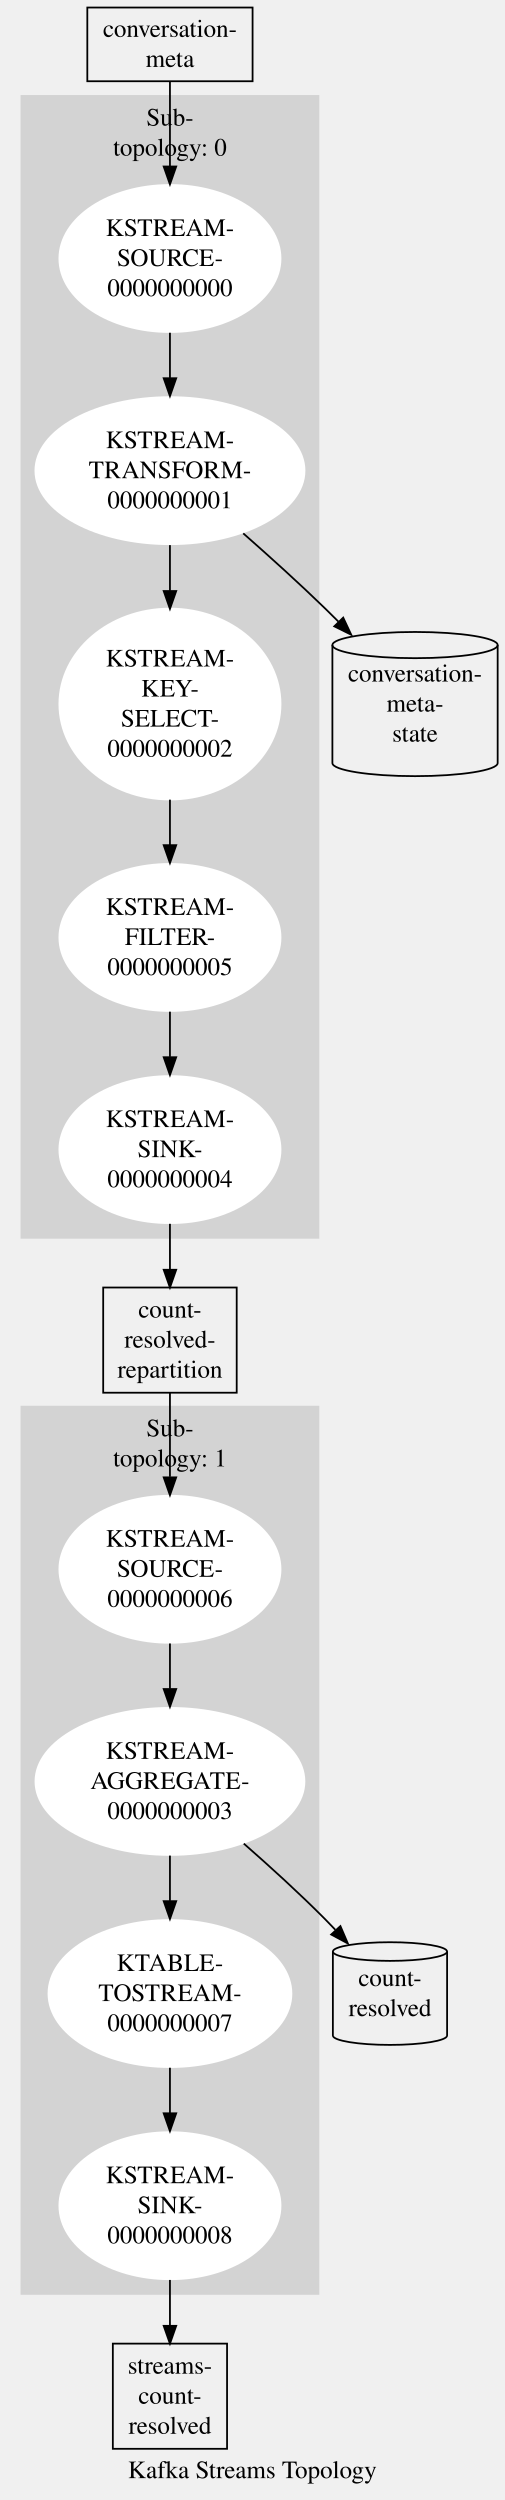
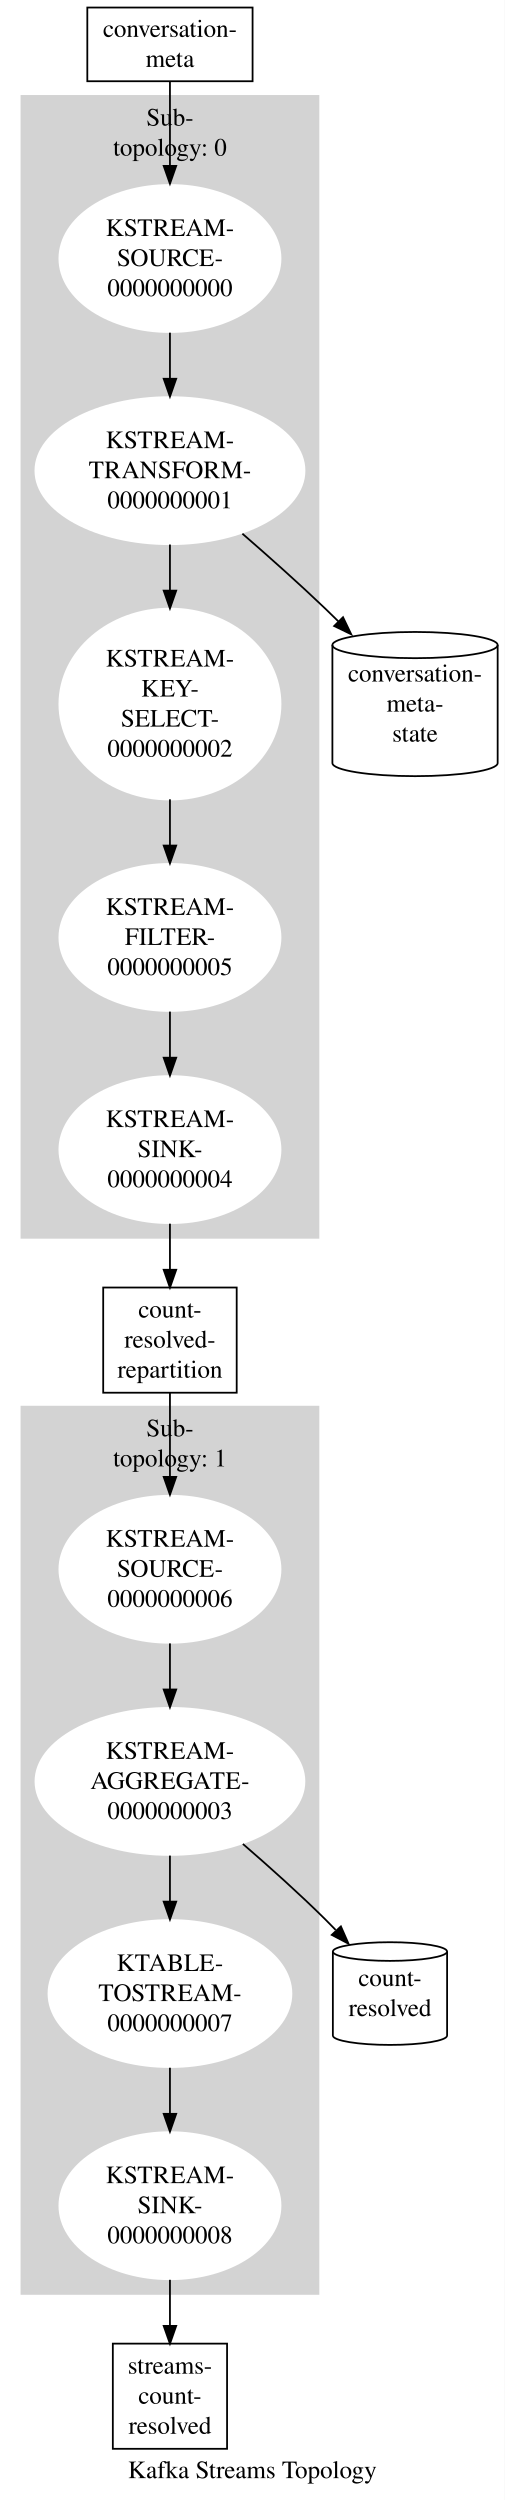
- <svg xmlns="http://www.w3.org/2000/svg" width="282pt" height="1397pt" viewBox="0.0 0.0 282.1 1397.47">
-   <g transform="scale(1 1) rotate(0) translate(4 1393.469)">
-     <text text-anchor="middle" x="137.048" y="-8.2" font-family="Times,serif" font-size="14.0" fill="#000000">Kafka Streams Topology</text>
-     <polygon fill="#d3d3d3" stroke="#d3d3d3" stroke-width="1.0" points="8,-701.56 8,-1339.869 174,-1339.869 174,-701.56 8,-701.56" />
-     <text text-anchor="middle" x="91.0" y="-1323.269" font-family="Times,serif" font-size="14.0" fill="#000000">Sub-</text>
-     <text text-anchor="middle" x="91.0" y="-1306.469" font-family="Times,serif" font-size="14.0" fill="#000000">topology: 0</text>
-     <polygon fill="#d3d3d3" stroke="#d3d3d3" stroke-width="1.0" points="8,-111.2 8,-607.16 174,-607.16 174,-111.2 8,-111.2" />
-     <text text-anchor="middle" x="91.0" y="-590.56" font-family="Times,serif" font-size="14.0" fill="#000000">Sub-</text>
-     <text text-anchor="middle" x="91.0" y="-573.76" font-family="Times,serif" font-size="14.0" fill="#000000">topology: 1</text>
-     <ellipse fill="#ffffff" stroke="#ffffff" stroke-width="1.0" cx="91.0" cy="-1248.974" rx="61.804" ry="41.091" />
-     <text text-anchor="middle" x="91.0" y="-1261.574" font-family="Times,serif" font-size="14.0" fill="#000000">KSTREAM-</text>
-     <text text-anchor="middle" x="91.0" y="-1244.774" font-family="Times,serif" font-size="14.0" fill="#000000">SOURCE-</text>
-     <text text-anchor="middle" x="91.0" y="-1227.974" font-family="Times,serif" font-size="14.0" fill="#000000">0000000000</text>
-     <ellipse fill="#ffffff" stroke="#ffffff" stroke-width="1.0" cx="91.0" cy="-1130.384" rx="75.212" ry="41.091" />
-     <text text-anchor="middle" x="91.0" y="-1142.984" font-family="Times,serif" font-size="14.0" fill="#000000">KSTREAM-</text>
-     <text text-anchor="middle" x="91.0" y="-1126.184" font-family="Times,serif" font-size="14.0" fill="#000000">TRANSFORM-</text>
-     <text text-anchor="middle" x="91.0" y="-1109.384" font-family="Times,serif" font-size="14.0" fill="#000000">0000000001</text>
-     <path fill="none" stroke="#000000" stroke-width="1.0" d="M91,-1207.497C91,-1199.33 91,-1190.665 91,-1182.207" />
-     <polygon fill="#000000" stroke="#000000" stroke-width="1.0" points="94.5,-1182.038 91,-1172.038 87.5,-1182.039 94.5,-1182.038" />
-     <ellipse fill="#ffffff" stroke="#ffffff" stroke-width="1.0" cx="91.0" cy="-999.915" rx="61.804" ry="53.349" />
-     <text text-anchor="middle" x="91.0" y="-1020.915" font-family="Times,serif" font-size="14.0" fill="#000000">KSTREAM-</text>
-     <text text-anchor="middle" x="91.0" y="-1004.115" font-family="Times,serif" font-size="14.0" fill="#000000">KEY-</text>
-     <text text-anchor="middle" x="91.0" y="-987.315" font-family="Times,serif" font-size="14.0" fill="#000000">SELECT-</text>
-     <text text-anchor="middle" x="91.0" y="-970.515" font-family="Times,serif" font-size="14.0" fill="#000000">0000000002</text>
-     <path fill="none" stroke="#000000" stroke-width="1.0" d="M91,-1088.744C91,-1080.597 91,-1071.882 91,-1063.213" />
-     <polygon fill="#000000" stroke="#000000" stroke-width="1.0" points="94.5,-1063.093 91,-1053.093 87.5,-1063.093 94.5,-1063.093" />
-     <path fill="none" stroke="#000000" stroke-width="1.0" d="M274.191,-1032.888C274.191,-1036.931 253.488,-1040.215 228,-1040.215 202.512,-1040.215 181.809,-1036.931 181.809,-1032.888 181.809,-1032.888 181.809,-966.942 181.809,-966.942 181.809,-962.899 202.512,-959.614 228,-959.614 253.488,-959.614 274.191,-962.899 274.191,-966.942 274.191,-966.942 274.191,-1032.888 274.191,-1032.888" />
-     <path fill="none" stroke="#000000" stroke-width="1.0" d="M274.191,-1032.888C274.191,-1028.845 253.488,-1025.561 228,-1025.561 202.512,-1025.561 181.809,-1028.845 181.809,-1032.888" />
-     <text text-anchor="middle" x="228.0" y="-1012.515" font-family="Times,serif" font-size="14.0" fill="#000000">conversation-</text>
-     <text text-anchor="middle" x="228.0" y="-995.715" font-family="Times,serif" font-size="14.0" fill="#000000">meta-</text>
-     <text text-anchor="middle" x="228.0" y="-978.915" font-family="Times,serif" font-size="14.0" fill="#000000">state</text>
-     <path fill="none" stroke="#000000" stroke-width="1.0" d="M131.968,-1095.333C146.74,-1082.345 163.368,-1067.313 178,-1053.089 180.362,-1050.793 182.761,-1048.414 185.163,-1045.994" />
-     <polygon fill="#000000" stroke="#000000" stroke-width="1.0" points="187.859,-1048.244 192.352,-1038.649 182.856,-1043.348 187.859,-1048.244" />
-     <ellipse fill="#ffffff" stroke="#ffffff" stroke-width="1.0" cx="91.0" cy="-869.445" rx="61.804" ry="41.091" />
-     <text text-anchor="middle" x="91.0" y="-882.045" font-family="Times,serif" font-size="14.0" fill="#000000">KSTREAM-</text>
-     <text text-anchor="middle" x="91.0" y="-865.245" font-family="Times,serif" font-size="14.0" fill="#000000">FILTER-</text>
-     <text text-anchor="middle" x="91.0" y="-848.445" font-family="Times,serif" font-size="14.0" fill="#000000">0000000005</text>
-     <path fill="none" stroke="#000000" stroke-width="1.0" d="M91,-946.471C91,-938.066 91,-929.391 91,-921.029" />
-     <polygon fill="#000000" stroke="#000000" stroke-width="1.0" points="94.5,-921.024 91,-911.024 87.5,-921.024 94.5,-921.024" />
-     <ellipse fill="#ffffff" stroke="#ffffff" stroke-width="1.0" cx="91.0" cy="-750.855" rx="61.804" ry="41.091" />
-     <text text-anchor="middle" x="91.0" y="-763.455" font-family="Times,serif" font-size="14.0" fill="#000000">KSTREAM-</text>
-     <text text-anchor="middle" x="91.0" y="-746.655" font-family="Times,serif" font-size="14.0" fill="#000000">SINK-</text>
-     <text text-anchor="middle" x="91.0" y="-729.855" font-family="Times,serif" font-size="14.0" fill="#000000">0000000004</text>
-     <path fill="none" stroke="#000000" stroke-width="1.0" d="M91,-827.968C91,-819.801 91,-811.136 91,-802.678" />
-     <polygon fill="#000000" stroke="#000000" stroke-width="1.0" points="94.5,-802.509 91,-792.509 87.5,-802.509 94.5,-802.509" />
-     <polygon fill="none" stroke="#000000" stroke-width="1.0" points="128.314,-673.762 53.687,-673.762 53.687,-614.959 128.314,-614.959 128.314,-673.762" />
-     <text text-anchor="middle" x="91.0" y="-656.96" font-family="Times,serif" font-size="14.0" fill="#000000">count-</text>
-     <text text-anchor="middle" x="91.0" y="-640.16" font-family="Times,serif" font-size="14.0" fill="#000000">resolved-</text>
-     <text text-anchor="middle" x="91.0" y="-623.36" font-family="Times,serif" font-size="14.0" fill="#000000">repartition</text>
-     <path fill="none" stroke="#000000" stroke-width="1.0" d="M91,-709.377C91,-701 91,-692.213 91,-683.905" />
-     <polygon fill="#000000" stroke="#000000" stroke-width="1.0" points="94.5,-683.703 91,-673.703 87.5,-683.703 94.5,-683.703" />
-     <ellipse fill="#ffffff" stroke="#ffffff" stroke-width="1.0" cx="91.0" cy="-516.265" rx="61.804" ry="41.091" />
-     <text text-anchor="middle" x="91.0" y="-528.865" font-family="Times,serif" font-size="14.0" fill="#000000">KSTREAM-</text>
-     <text text-anchor="middle" x="91.0" y="-512.065" font-family="Times,serif" font-size="14.0" fill="#000000">SOURCE-</text>
-     <text text-anchor="middle" x="91.0" y="-495.265" font-family="Times,serif" font-size="14.0" fill="#000000">0000000006</text>
-     <ellipse fill="#ffffff" stroke="#ffffff" stroke-width="1.0" cx="91.0" cy="-397.675" rx="75.173" ry="41.091" />
-     <text text-anchor="middle" x="91.0" y="-410.275" font-family="Times,serif" font-size="14.0" fill="#000000">KSTREAM-</text>
-     <text text-anchor="middle" x="91.0" y="-393.475" font-family="Times,serif" font-size="14.0" fill="#000000">AGGREGATE-</text>
-     <text text-anchor="middle" x="91.0" y="-376.675" font-family="Times,serif" font-size="14.0" fill="#000000">0000000003</text>
-     <path fill="none" stroke="#000000" stroke-width="1.0" d="M91,-474.788C91,-466.621 91,-457.956 91,-449.497" />
-     <polygon fill="#000000" stroke="#000000" stroke-width="1.0" points="94.5,-449.329 91,-439.329 87.5,-449.329 94.5,-449.329" />
-     <ellipse fill="#ffffff" stroke="#ffffff" stroke-width="1.0" cx="91.0" cy="-279.085" rx="67.9" ry="41.091" />
-     <text text-anchor="middle" x="91.0" y="-291.685" font-family="Times,serif" font-size="14.0" fill="#000000">KTABLE-</text>
-     <text text-anchor="middle" x="91.0" y="-274.885" font-family="Times,serif" font-size="14.0" fill="#000000">TOSTREAM-</text>
-     <text text-anchor="middle" x="91.0" y="-258.085" font-family="Times,serif" font-size="14.0" fill="#000000">0000000007</text>
-     <path fill="none" stroke="#000000" stroke-width="1.0" d="M91,-356.198C91,-348.031 91,-339.366 91,-330.907" />
-     <polygon fill="#000000" stroke="#000000" stroke-width="1.0" points="94.5,-330.739 91,-320.739 87.5,-330.739 94.5,-330.739" />
-     <path fill="none" stroke="#000000" stroke-width="1.0" d="M245.926,-302.567C245.926,-305.447 231.617,-307.786 214,-307.786 196.383,-307.786 182.074,-305.447 182.074,-302.567 182.074,-302.567 182.074,-255.603 182.074,-255.603 182.074,-252.724 196.383,-250.385 214,-250.385 231.617,-250.385 245.926,-252.724 245.926,-255.603 245.926,-255.603 245.926,-302.567 245.926,-302.567" />
-     <path fill="none" stroke="#000000" stroke-width="1.0" d="M245.926,-302.567C245.926,-299.688 231.617,-297.349 214,-297.349 196.383,-297.349 182.074,-299.688 182.074,-302.567" />
-     <text text-anchor="middle" x="214.0" y="-283.285" font-family="Times,serif" font-size="14.0" fill="#000000">count-</text>
-     <text text-anchor="middle" x="214.0" y="-266.485" font-family="Times,serif" font-size="14.0" fill="#000000">resolved</text>
-     <path fill="none" stroke="#000000" stroke-width="1.0" d="M132.265,-362.924C147.067,-349.966 163.638,-334.877 178,-320.38 179.816,-318.547 181.651,-316.639 183.481,-314.693" />
-     <polygon fill="#000000" stroke="#000000" stroke-width="1.0" points="186.289,-316.808 190.462,-307.07 181.127,-312.08 186.289,-316.808" />
-     <ellipse fill="#ffffff" stroke="#ffffff" stroke-width="1.0" cx="91.0" cy="-160.495" rx="61.804" ry="41.091" />
-     <text text-anchor="middle" x="91.0" y="-173.095" font-family="Times,serif" font-size="14.0" fill="#000000">KSTREAM-</text>
-     <text text-anchor="middle" x="91.0" y="-156.295" font-family="Times,serif" font-size="14.0" fill="#000000">SINK-</text>
-     <text text-anchor="middle" x="91.0" y="-139.495" font-family="Times,serif" font-size="14.0" fill="#000000">0000000008</text>
-     <path fill="none" stroke="#000000" stroke-width="1.0" d="M91,-237.608C91,-229.44 91,-220.776 91,-212.317" />
-     <polygon fill="#000000" stroke="#000000" stroke-width="1.0" points="94.5,-212.149 91,-202.149 87.5,-212.149 94.5,-212.149" />
-     <polygon fill="none" stroke="#000000" stroke-width="1.0" points="122.926,-83.401 59.074,-83.401 59.074,-24.599 122.926,-24.599 122.926,-83.401" />
-     <text text-anchor="middle" x="91.0" y="-66.6" font-family="Times,serif" font-size="14.0" fill="#000000">streams-</text>
-     <text text-anchor="middle" x="91.0" y="-49.8" font-family="Times,serif" font-size="14.0" fill="#000000">count-</text>
-     <text text-anchor="middle" x="91.0" y="-33.0" font-family="Times,serif" font-size="14.0" fill="#000000">resolved</text>
-     <path fill="none" stroke="#000000" stroke-width="1.0" d="M91,-119.016C91,-110.639 91,-101.853 91,-93.544" />
-     <polygon fill="#000000" stroke="#000000" stroke-width="1.0" points="94.5,-93.342 91,-83.343 87.5,-93.343 94.5,-93.342" />
-     <polygon fill="none" stroke="#000000" stroke-width="1.0" points="137.191,-1389.271 44.809,-1389.271 44.809,-1348.068 137.191,-1348.068 137.191,-1389.271" />
-     <text text-anchor="middle" x="91.0" y="-1372.869" font-family="Times,serif" font-size="14.0" fill="#000000">conversation-</text>
-     <text text-anchor="middle" x="91.0" y="-1356.069" font-family="Times,serif" font-size="14.0" fill="#000000">meta</text>
-     <path fill="none" stroke="#000000" stroke-width="1.0" d="M91,-1347.82C91,-1334.73 91,-1317.231 91,-1300.596" />
-     <polygon fill="#000000" stroke="#000000" stroke-width="1.0" points="94.5,-1300.397 91,-1290.397 87.5,-1300.397 94.5,-1300.397" />
-     <path fill="none" stroke="#000000" stroke-width="1.0" d="M91,-614.973C91,-601.037 91,-583.968 91,-567.967" />
-     <polygon fill="#000000" stroke="#000000" stroke-width="1.0" points="94.5,-567.651 91,-557.651 87.5,-567.651 94.5,-567.651" />
+ <svg xmlns="http://www.w3.org/2000/svg" width="282px" height="1397px" viewBox="0.00 0.00 282.10 1397.47">
+   <g id="graph0" class="graph" transform="scale(1.0 1.0) rotate(0.0) translate(4.0 1393.47)">
+     <polygon fill="white" stroke="transparent" points="-4,4 -4,-1393.47 278.1,-1393.47 278.1,4 -4,4" />
+     <text text-anchor="middle" x="137.05" y="-8.2" font-family="Times,serif" font-size="14.00">Kafka Streams Topology</text>
+     <g id="clust1" class="cluster">
+       <polygon fill="lightgrey" stroke="lightgrey" points="8,-701.56 8,-1339.87 174,-1339.87 174,-701.56 8,-701.56" />
+       <text text-anchor="middle" x="91" y="-1323.27" font-family="Times,serif" font-size="14.00">Sub-</text>
+       <text text-anchor="middle" x="91" y="-1306.47" font-family="Times,serif" font-size="14.00">topology: 0</text>
+     </g>
+     <g id="clust2" class="cluster">
+       <polygon fill="lightgrey" stroke="lightgrey" points="8,-111.2 8,-607.16 174,-607.16 174,-111.2 8,-111.2" />
+       <text text-anchor="middle" x="91" y="-590.56" font-family="Times,serif" font-size="14.00">Sub-</text>
+       <text text-anchor="middle" x="91" y="-573.76" font-family="Times,serif" font-size="14.00">topology: 1</text>
+     </g>
+     <g id="node1" class="node">
+       <polygon fill="none" stroke="black" points="137.19,-1389.27 44.81,-1389.27 44.81,-1348.07 137.19,-1348.07 137.19,-1389.27" />
+       <text text-anchor="middle" x="91" y="-1372.87" font-family="Times,serif" font-size="14.00">conversation-</text>
+       <text text-anchor="middle" x="91" y="-1356.07" font-family="Times,serif" font-size="14.00">meta</text>
+     </g>
+     <g id="node6" class="node">
+       <ellipse fill="white" stroke="white" cx="91" cy="-1248.97" rx="61.8" ry="41.09" />
+       <text text-anchor="middle" x="91" y="-1261.57" font-family="Times,serif" font-size="14.00">KSTREAM-</text>
+       <text text-anchor="middle" x="91" y="-1244.77" font-family="Times,serif" font-size="14.00">SOURCE-</text>
+       <text text-anchor="middle" x="91" y="-1227.97" font-family="Times,serif" font-size="14.00">0000000000</text>
+     </g>
+     <g id="edge8" class="edge">
+       <path fill="none" stroke="black" d="M91,-1347.97C91,-1335.07 91,-1317.58 91,-1300.95" />
+       <polygon fill="black" stroke="black" points="94.5,-1300.75 91,-1290.75 87.5,-1300.75 94.5,-1300.75" />
+     </g>
+     <g id="node2" class="node">
+       <path fill="none" stroke="black" d="M274.19,-1032.89C274.19,-1036.93 253.49,-1040.22 228,-1040.22 202.51,-1040.22 181.81,-1036.93 181.81,-1032.89 181.81,-1032.89 181.81,-966.94 181.81,-966.94 181.81,-962.9 202.51,-959.61 228,-959.61 253.49,-959.61 274.19,-962.9 274.19,-966.94 274.19,-966.94 274.19,-1032.89 274.19,-1032.89" />
+       <path fill="none" stroke="black" d="M274.19,-1032.89C274.19,-1028.84 253.49,-1025.56 228,-1025.56 202.51,-1025.56 181.81,-1028.84 181.81,-1032.89" />
+       <text text-anchor="middle" x="228" y="-1012.51" font-family="Times,serif" font-size="14.00">conversation-</text>
+       <text text-anchor="middle" x="228" y="-995.71" font-family="Times,serif" font-size="14.00">meta-</text>
+       <text text-anchor="middle" x="228" y="-978.91" font-family="Times,serif" font-size="14.00">state</text>
+     </g>
+     <g id="node3" class="node">
+       <polygon fill="none" stroke="black" points="128.31,-673.76 53.69,-673.76 53.69,-614.96 128.31,-614.96 128.31,-673.76" />
+       <text text-anchor="middle" x="91" y="-656.96" font-family="Times,serif" font-size="14.00">count-</text>
+       <text text-anchor="middle" x="91" y="-640.16" font-family="Times,serif" font-size="14.00">resolved-</text>
+       <text text-anchor="middle" x="91" y="-623.36" font-family="Times,serif" font-size="14.00">repartition</text>
+     </g>
+     <g id="node11" class="node">
+       <ellipse fill="white" stroke="white" cx="91" cy="-516.27" rx="61.8" ry="41.09" />
+       <text text-anchor="middle" x="91" y="-528.87" font-family="Times,serif" font-size="14.00">KSTREAM-</text>
+       <text text-anchor="middle" x="91" y="-512.07" font-family="Times,serif" font-size="14.00">SOURCE-</text>
+       <text text-anchor="middle" x="91" y="-495.27" font-family="Times,serif" font-size="14.00">0000000006</text>
+     </g>
+     <g id="edge11" class="edge">
+       <path fill="none" stroke="black" d="M91,-615.06C91,-601.24 91,-584.19 91,-568.21" />
+       <polygon fill="black" stroke="black" points="94.5,-567.91 91,-557.91 87.5,-567.91 94.5,-567.91" />
+     </g>
+     <g id="node4" class="node">
+       <path fill="none" stroke="black" d="M245.93,-302.57C245.93,-305.45 231.62,-307.79 214,-307.79 196.38,-307.79 182.07,-305.45 182.07,-302.57 182.07,-302.57 182.07,-255.6 182.07,-255.6 182.07,-252.72 196.38,-250.38 214,-250.38 231.62,-250.38 245.93,-252.72 245.93,-255.6 245.93,-255.6 245.93,-302.57 245.93,-302.57" />
+       <path fill="none" stroke="black" d="M245.93,-302.57C245.93,-299.69 231.62,-297.35 214,-297.35 196.38,-297.35 182.07,-299.69 182.07,-302.57" />
+       <text text-anchor="middle" x="214" y="-283.29" font-family="Times,serif" font-size="14.00">count-</text>
+       <text text-anchor="middle" x="214" y="-266.49" font-family="Times,serif" font-size="14.00">resolved</text>
+     </g>
+     <g id="node5" class="node">
+       <polygon fill="none" stroke="black" points="122.93,-83.4 59.07,-83.4 59.07,-24.6 122.93,-24.6 122.93,-83.4" />
+       <text text-anchor="middle" x="91" y="-66.6" font-family="Times,serif" font-size="14.00">streams-</text>
+       <text text-anchor="middle" x="91" y="-49.8" font-family="Times,serif" font-size="14.00">count-</text>
+       <text text-anchor="middle" x="91" y="-33" font-family="Times,serif" font-size="14.00">resolved</text>
+     </g>
+     <g id="node7" class="node">
+       <ellipse fill="white" stroke="white" cx="91" cy="-1130.38" rx="75.21" ry="41.09" />
+       <text text-anchor="middle" x="91" y="-1142.98" font-family="Times,serif" font-size="14.00">KSTREAM-</text>
+       <text text-anchor="middle" x="91" y="-1126.18" font-family="Times,serif" font-size="14.00">TRANSFORM-</text>
+       <text text-anchor="middle" x="91" y="-1109.38" font-family="Times,serif" font-size="14.00">0000000001</text>
+     </g>
+     <g id="edge1" class="edge">
+       <path fill="none" stroke="black" d="M91,-1207.52C91,-1199.29 91,-1190.54 91,-1182.01" />
+       <polygon fill="black" stroke="black" points="94.5,-1181.76 91,-1171.76 87.5,-1181.76 94.5,-1181.76" />
+     </g>
+     <g id="edge9" class="edge">
+       <path fill="none" stroke="black" d="M131.5,-1095.15C146.38,-1082.24 163.19,-1067.26 178,-1053.09 180.36,-1050.83 182.75,-1048.5 185.15,-1046.12" />
+       <polygon fill="black" stroke="black" points="187.75,-1048.47 192.33,-1038.91 182.79,-1043.53 187.75,-1048.47" />
+     </g>
+     <g id="node8" class="node">
+       <ellipse fill="white" stroke="white" cx="91" cy="-999.91" rx="61.8" ry="53.35" />
+       <text text-anchor="middle" x="91" y="-1020.91" font-family="Times,serif" font-size="14.00">KSTREAM-</text>
+       <text text-anchor="middle" x="91" y="-1004.11" font-family="Times,serif" font-size="14.00">KEY-</text>
+       <text text-anchor="middle" x="91" y="-987.31" font-family="Times,serif" font-size="14.00">SELECT-</text>
+       <text text-anchor="middle" x="91" y="-970.51" font-family="Times,serif" font-size="14.00">0000000002</text>
+     </g>
+     <g id="edge2" class="edge">
+       <path fill="none" stroke="black" d="M91,-1089.09C91,-1080.94 91,-1072.2 91,-1063.5" />
+       <polygon fill="black" stroke="black" points="94.5,-1063.33 91,-1053.33 87.5,-1063.33 94.5,-1063.33" />
+     </g>
+     <g id="node9" class="node">
+       <ellipse fill="white" stroke="white" cx="91" cy="-869.45" rx="61.8" ry="41.09" />
+       <text text-anchor="middle" x="91" y="-882.05" font-family="Times,serif" font-size="14.00">KSTREAM-</text>
+       <text text-anchor="middle" x="91" y="-865.25" font-family="Times,serif" font-size="14.00">FILTER-</text>
+       <text text-anchor="middle" x="91" y="-848.45" font-family="Times,serif" font-size="14.00">0000000005</text>
+     </g>
+     <g id="edge3" class="edge">
+       <path fill="none" stroke="black" d="M91,-946.66C91,-938.17 91,-929.38 91,-920.93" />
+       <polygon fill="black" stroke="black" points="94.5,-920.83 91,-910.83 87.5,-920.83 94.5,-920.83" />
+     </g>
+     <g id="node10" class="node">
+       <ellipse fill="white" stroke="white" cx="91" cy="-750.86" rx="61.8" ry="41.09" />
+       <text text-anchor="middle" x="91" y="-763.46" font-family="Times,serif" font-size="14.00">KSTREAM-</text>
+       <text text-anchor="middle" x="91" y="-746.66" font-family="Times,serif" font-size="14.00">SINK-</text>
+       <text text-anchor="middle" x="91" y="-729.86" font-family="Times,serif" font-size="14.00">0000000004</text>
+     </g>
+     <g id="edge4" class="edge">
+       <path fill="none" stroke="black" d="M91,-828C91,-819.77 91,-811.01 91,-802.48" />
+       <polygon fill="black" stroke="black" points="94.5,-802.23 91,-792.23 87.5,-802.23 94.5,-802.23" />
+     </g>
+     <g id="edge10" class="edge">
+       <path fill="none" stroke="black" d="M91,-709.45C91,-701.06 91,-692.22 91,-683.89" />
+       <polygon fill="black" stroke="black" points="94.5,-683.68 91,-673.68 87.5,-683.68 94.5,-683.68" />
+     </g>
+     <g id="node12" class="node">
+       <ellipse fill="white" stroke="white" cx="91" cy="-397.68" rx="75.17" ry="41.09" />
+       <text text-anchor="middle" x="91" y="-410.28" font-family="Times,serif" font-size="14.00">KSTREAM-</text>
+       <text text-anchor="middle" x="91" y="-393.48" font-family="Times,serif" font-size="14.00">AGGREGATE-</text>
+       <text text-anchor="middle" x="91" y="-376.68" font-family="Times,serif" font-size="14.00">0000000003</text>
+     </g>
+     <g id="edge5" class="edge">
+       <path fill="none" stroke="black" d="M91,-474.81C91,-466.59 91,-457.83 91,-449.3" />
+       <polygon fill="black" stroke="black" points="94.5,-449.05 91,-439.05 87.5,-449.05 94.5,-449.05" />
+     </g>
+     <g id="edge12" class="edge">
+       <path fill="none" stroke="black" d="M131.77,-362.72C146.68,-349.84 163.44,-334.8 178,-320.38 179.87,-318.53 181.75,-316.61 183.64,-314.64" />
+       <polygon fill="black" stroke="black" points="186.55,-316.65 190.82,-306.95 181.44,-311.87 186.55,-316.65" />
+     </g>
+     <g id="node13" class="node">
+       <ellipse fill="white" stroke="white" cx="91" cy="-279.09" rx="67.9" ry="41.09" />
+       <text text-anchor="middle" x="91" y="-291.69" font-family="Times,serif" font-size="14.00">KTABLE-</text>
+       <text text-anchor="middle" x="91" y="-274.89" font-family="Times,serif" font-size="14.00">TOSTREAM-</text>
+       <text text-anchor="middle" x="91" y="-258.09" font-family="Times,serif" font-size="14.00">0000000007</text>
+     </g>
+     <g id="edge6" class="edge">
+       <path fill="none" stroke="black" d="M91,-356.22C91,-348 91,-339.24 91,-330.71" />
+       <polygon fill="black" stroke="black" points="94.5,-330.46 91,-320.46 87.5,-330.46 94.5,-330.46" />
+     </g>
+     <g id="node14" class="node">
+       <ellipse fill="white" stroke="white" cx="91" cy="-160.5" rx="61.8" ry="41.09" />
+       <text text-anchor="middle" x="91" y="-173.1" font-family="Times,serif" font-size="14.00">KSTREAM-</text>
+       <text text-anchor="middle" x="91" y="-156.3" font-family="Times,serif" font-size="14.00">SINK-</text>
+       <text text-anchor="middle" x="91" y="-139.5" font-family="Times,serif" font-size="14.00">0000000008</text>
+     </g>
+     <g id="edge7" class="edge">
+       <path fill="none" stroke="black" d="M91,-237.63C91,-229.41 91,-220.65 91,-212.12" />
+       <polygon fill="black" stroke="black" points="94.5,-211.87 91,-201.87 87.5,-211.87 94.5,-211.87" />
+     </g>
+     <g id="edge13" class="edge">
+       <path fill="none" stroke="black" d="M91,-119.09C91,-110.7 91,-101.86 91,-93.53" />
+       <polygon fill="black" stroke="black" points="94.5,-93.32 91,-83.32 87.5,-93.32 94.5,-93.32" />
+     </g>
  </g>
</svg>
